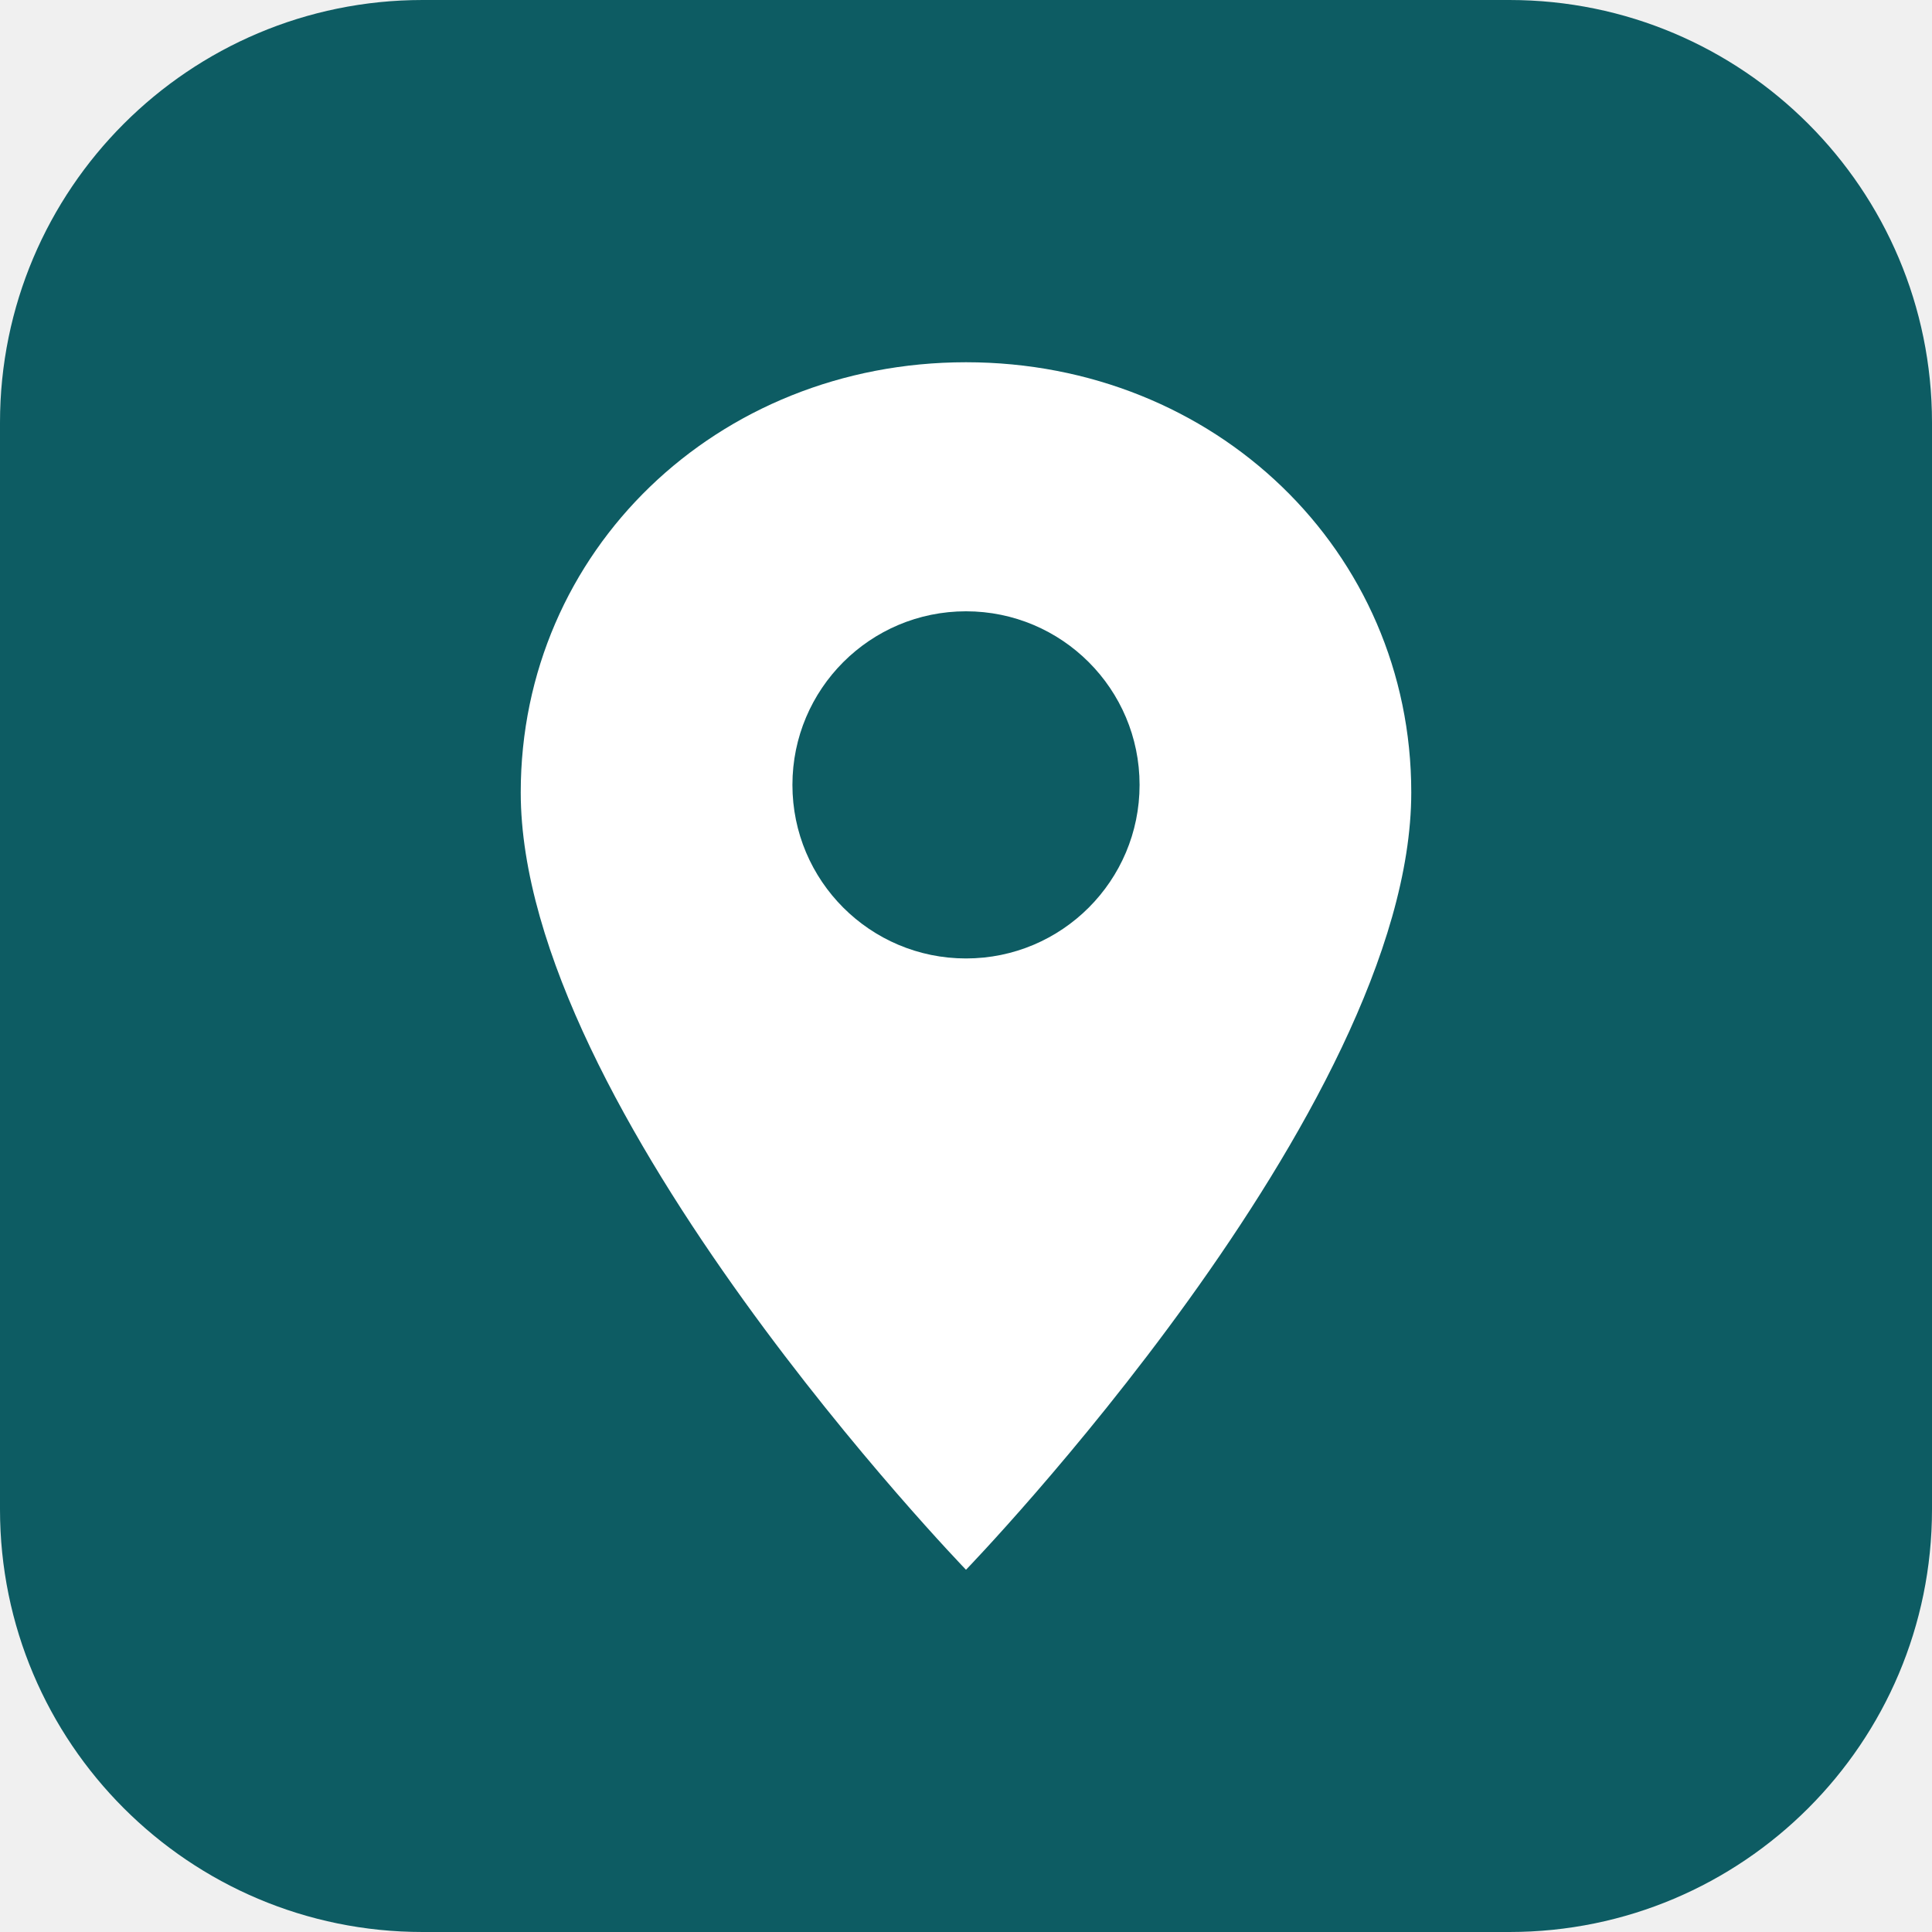
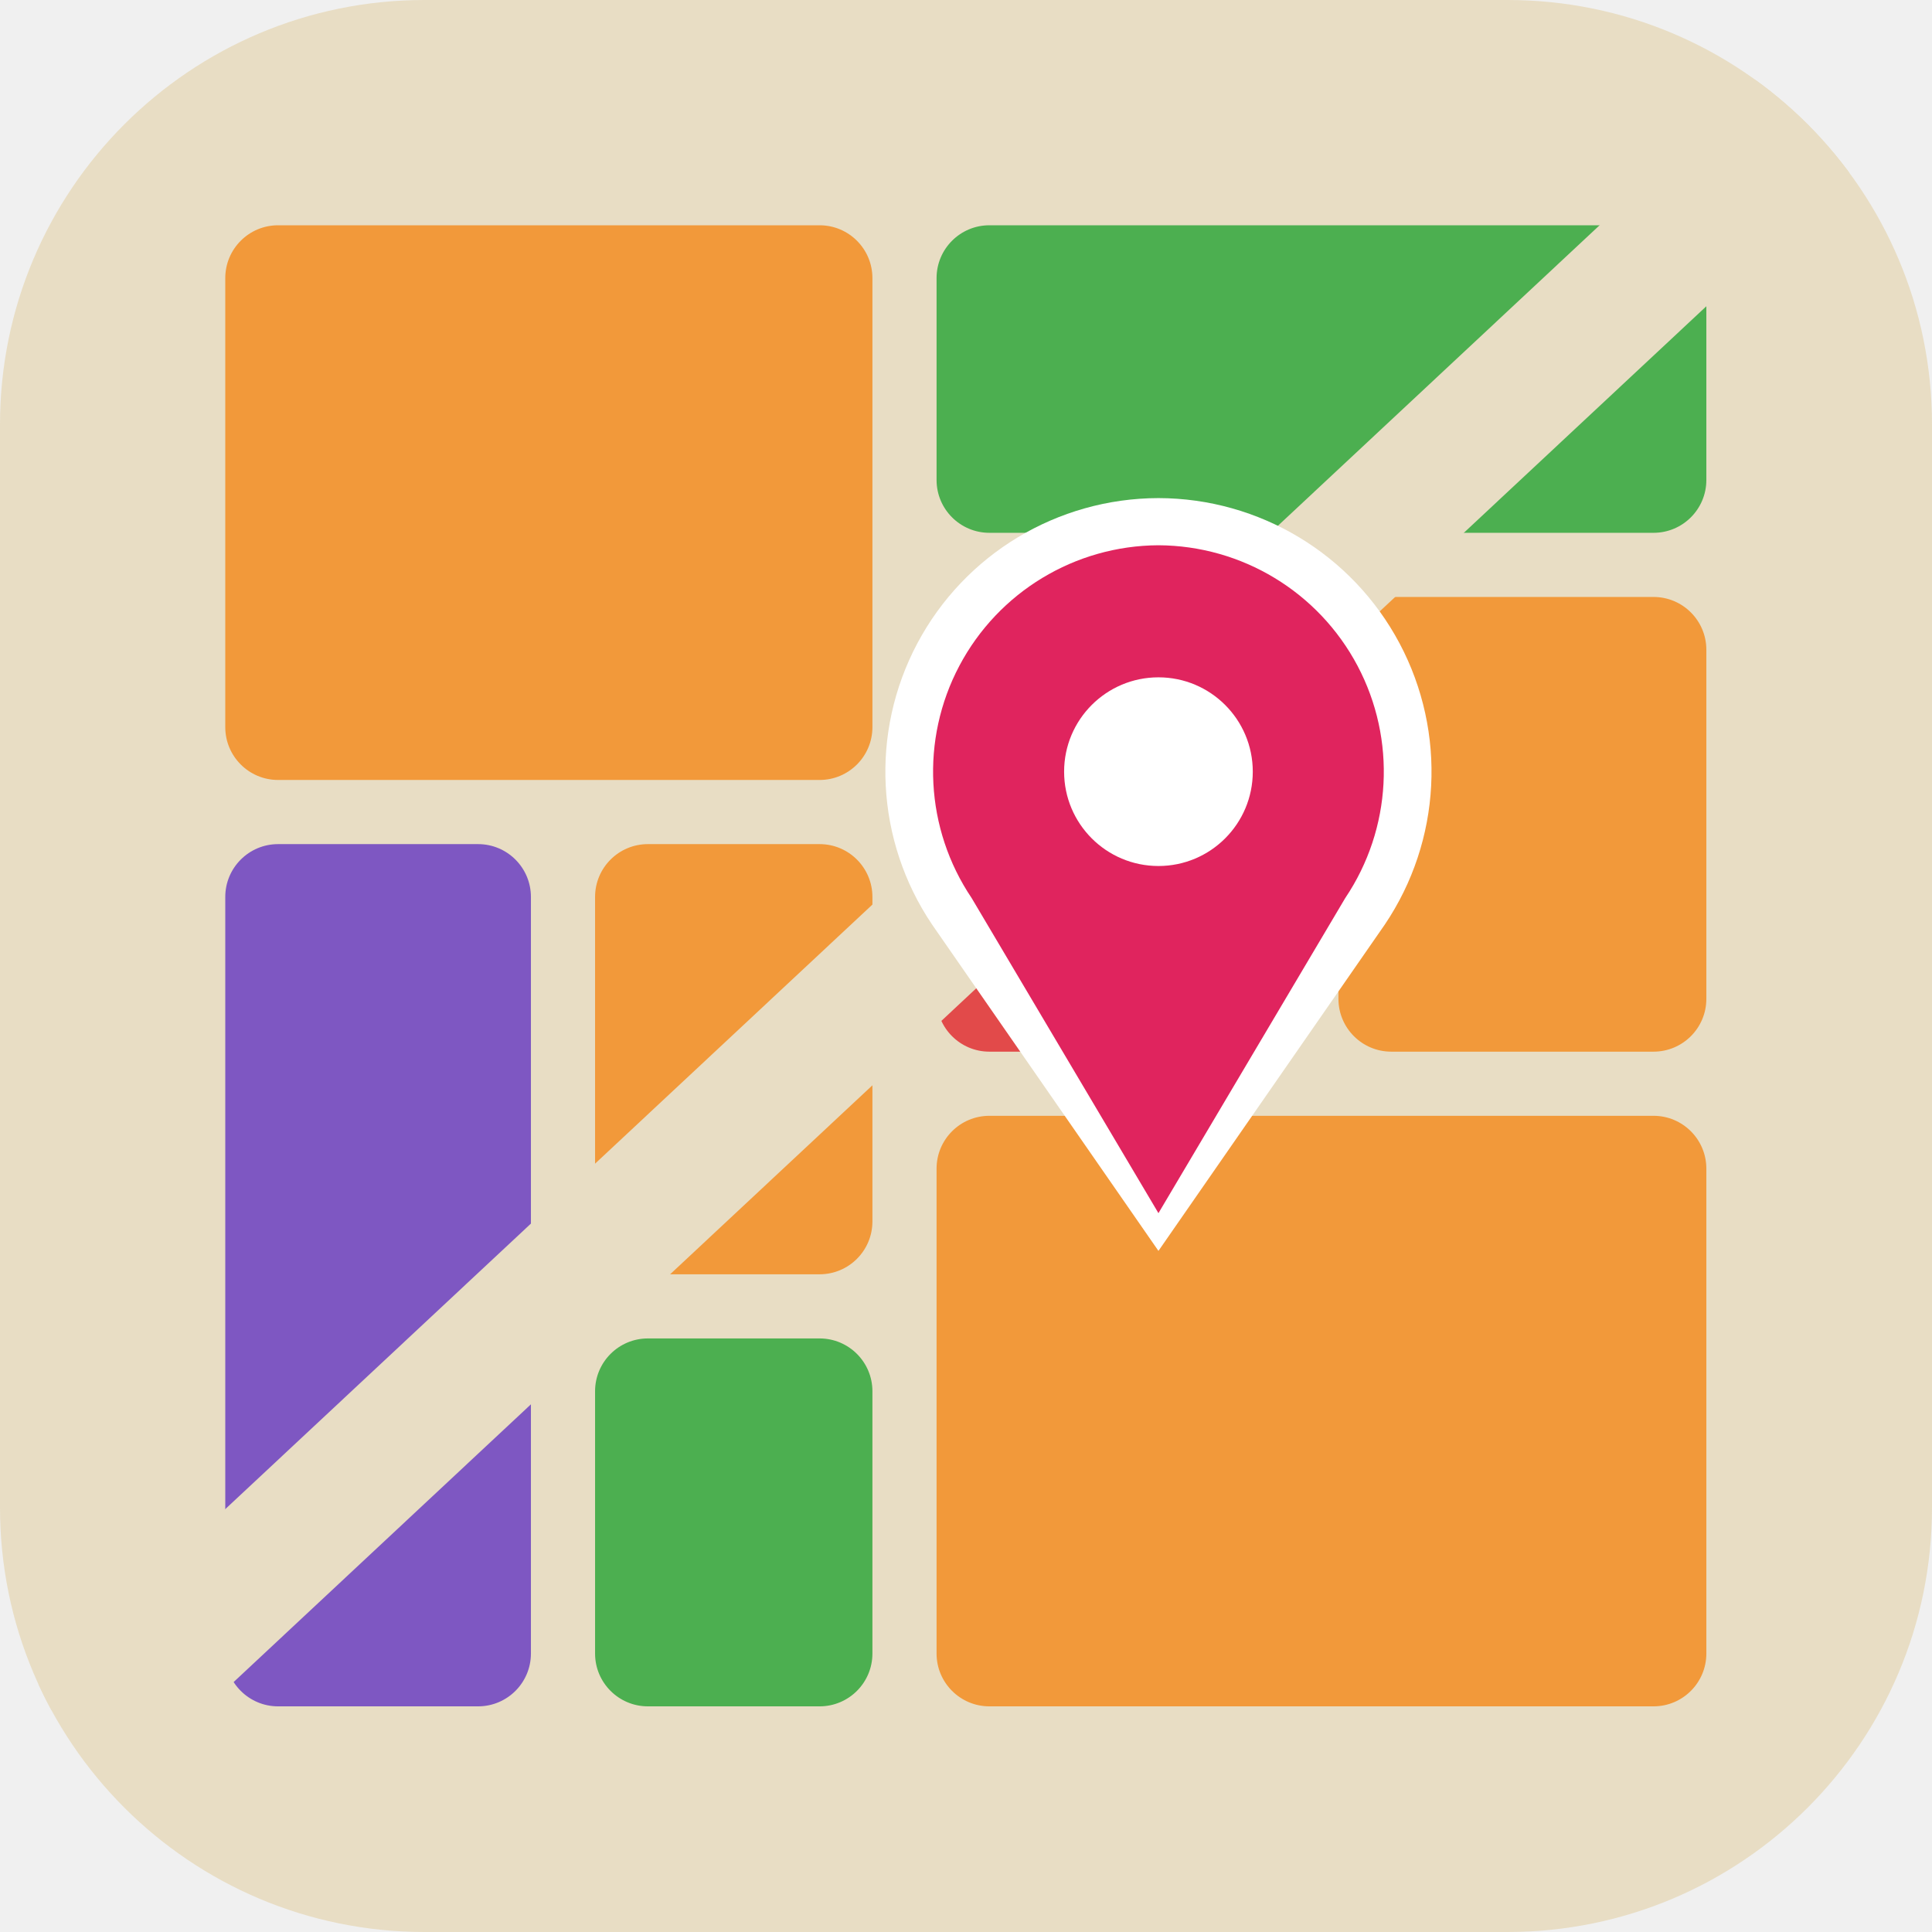
- <svg xmlns="http://www.w3.org/2000/svg" viewBox="0 0 512 512">
-   <rect width="512" height="512" rx="112" fill="#0d5c63" />
-   <path d="M256 96c-66 0-118 50-118 114 0 84 118 206 118 206s118-122 118-206c0-64-52-114-118-114z" fill="#fff" />
-   <circle cx="256" cy="208" r="46" fill="#0d5c63" />
+ <svg xmlns="http://www.w3.org/2000/svg" viewBox="0 0 1024 1024">
+   <defs>
+     <clipPath id="c">
+       <rect width="1024" height="1024" rx="225" />
+     </clipPath>
+   </defs>
+   <g clip-path="url(#c)">
+     <rect width="1024" height="1024" fill="#e8ddc4" />
+     <g transform="translate(102.4 102.4)">
+       <rect x="17" y="17" width="343" height="294" rx="28" fill="#f2993a" />
+       <rect x="394" y="17" width="408" height="163" rx="28" fill="#4caf50" />
+       <rect x="394" y="214" width="179" height="241" rx="28" fill="#e24a4a" />
+       <rect x="607" y="214" width="195" height="241" rx="28" fill="#f2993a" />
+       <rect x="17" y="345" width="162" height="457" rx="28" fill="#7e57c2" />
+       <rect x="213" y="345" width="147" height="228" rx="28" fill="#f2993a" />
+       <rect x="394" y="489" width="408" height="313" rx="28" fill="#f2993a" />
+       <rect x="213" y="607" width="147" height="195" rx="28" fill="#4caf50" />
+     </g>
+     <line x1="41" y1="921" x2="983" y2="41" stroke="#e8ddc4" stroke-width="70" />
+     <g transform="translate(614 409)">
+       <path d="M0-145a145 145 0 0 1 120 226L0 254-120 81A145 145 0 0 1 0-145z" fill="#fff" />
+       <path d="M0-120a120 120 0 0 1 99 187L0 234-99 67A120 120 0 0 1 0-120z" fill="#e0245e" />
+       <circle r="50" fill="#fff" />
+     </g>
+   </g>
</svg>
